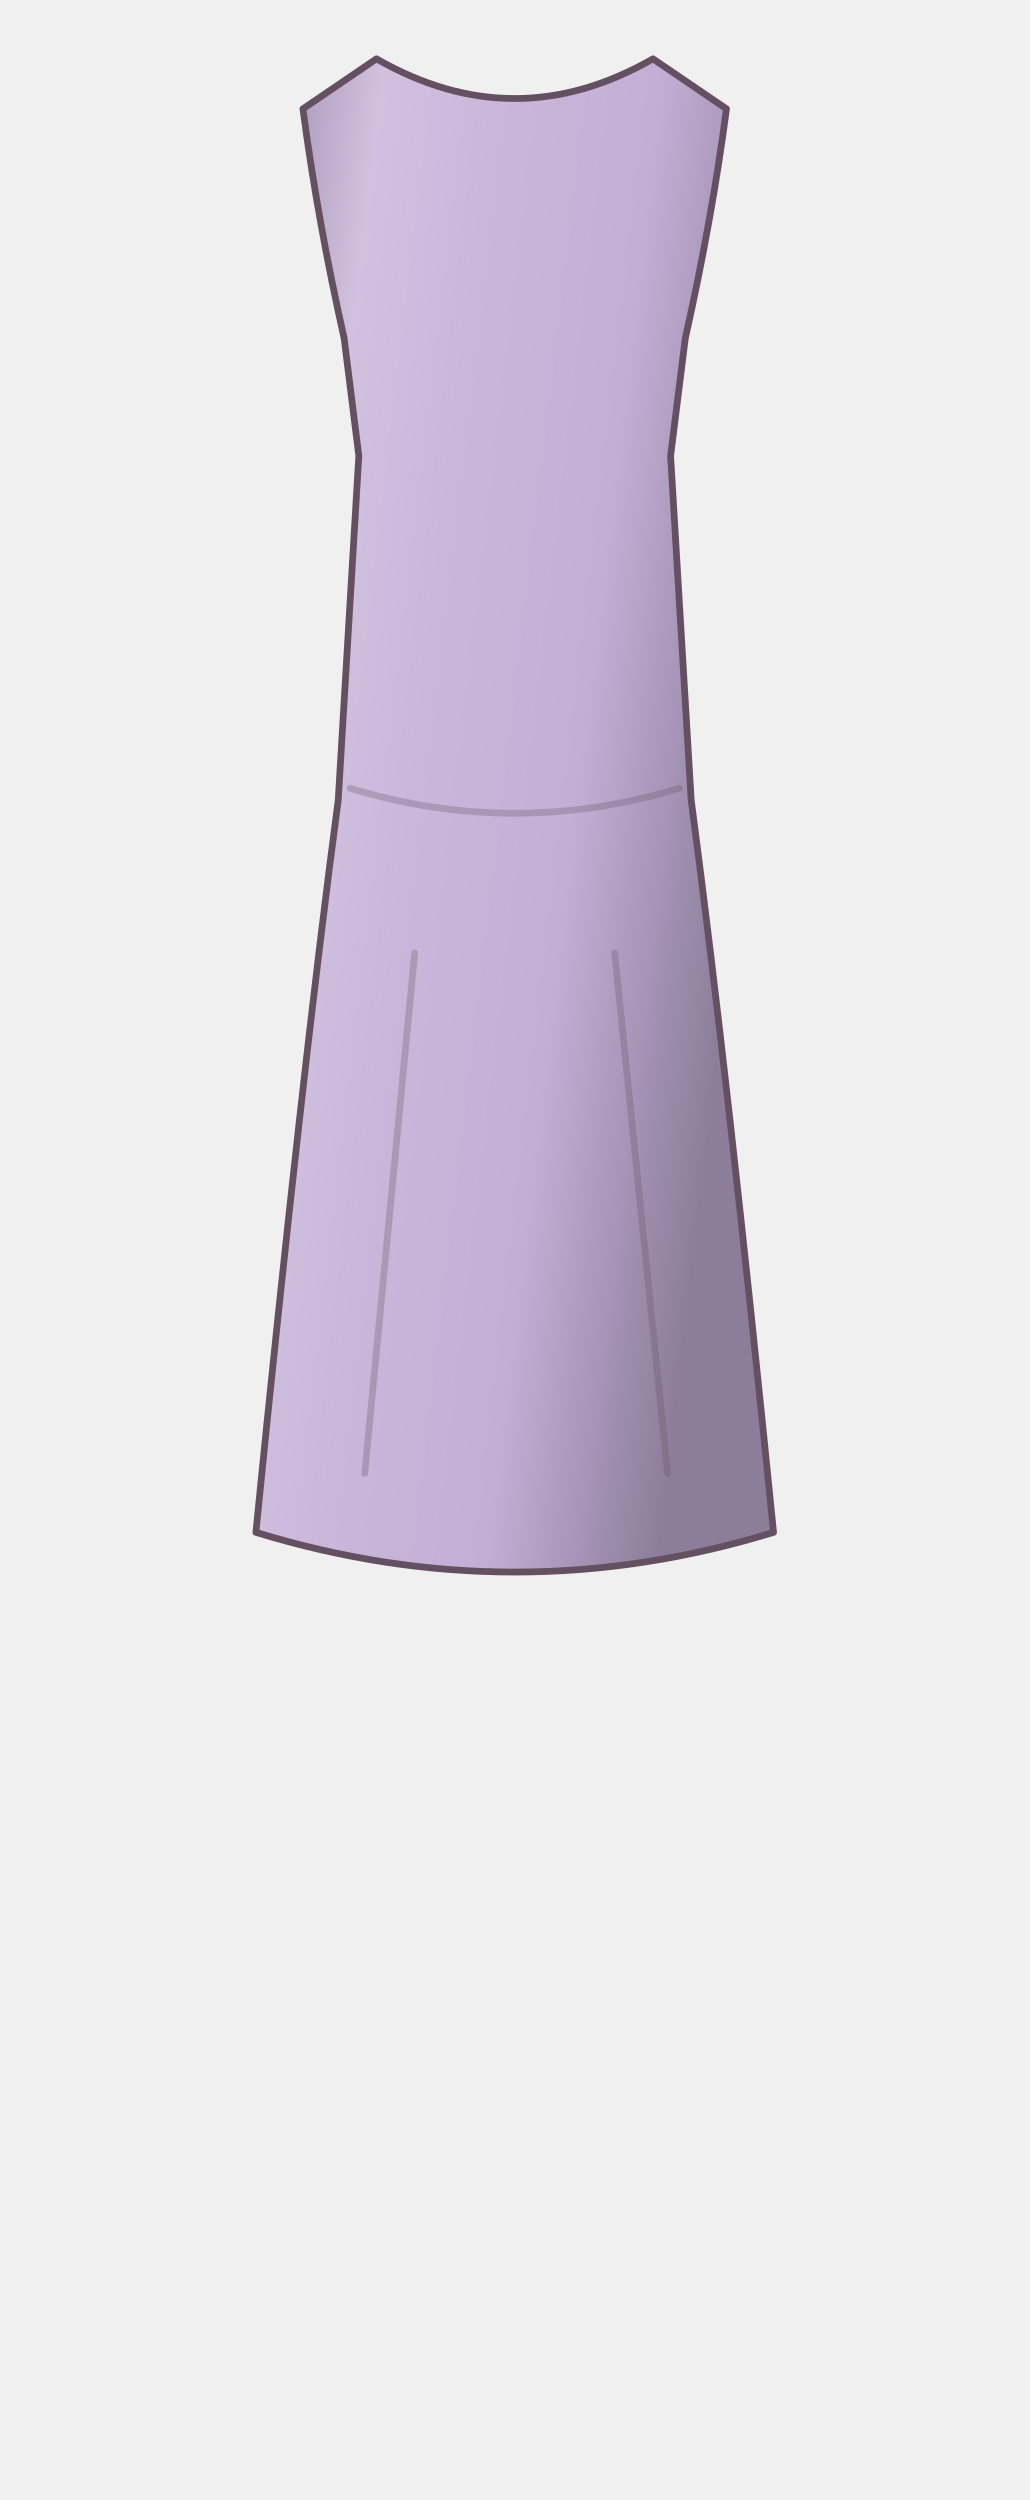
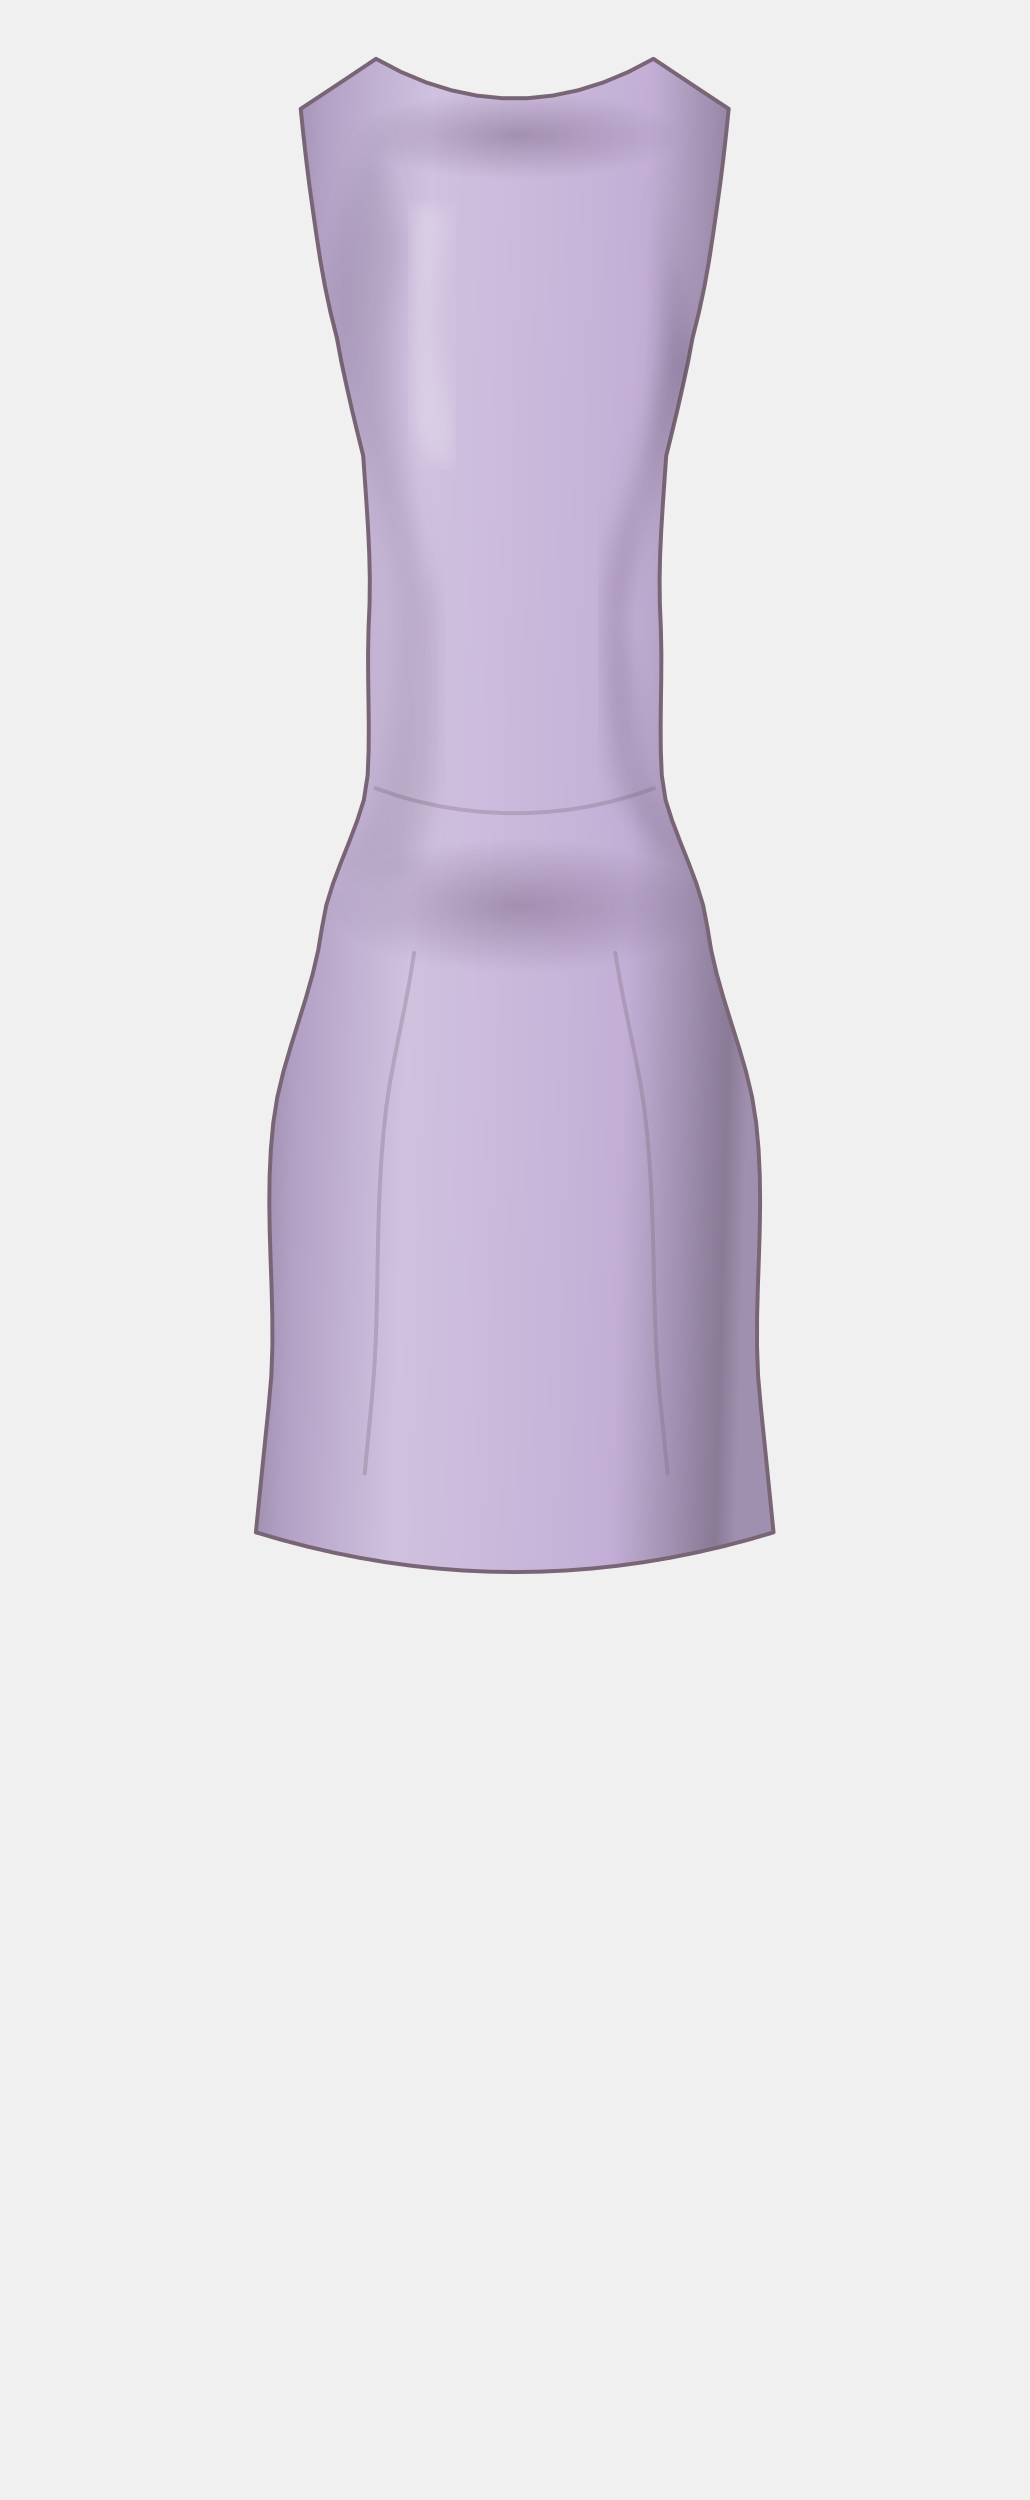
<svg xmlns="http://www.w3.org/2000/svg" width="350" height="850" viewBox="185 330 350 850" fill="none">
  <defs>
-     <linearGradient id="m1pbf1b-0" x1="0" y1="0" x2="1" y2=".35">
-       <stop stop-color="#9c8cab" />
-       <stop offset=".22" stop-color="#d1c1df" />
-       <stop offset=".42" stop-color="#c9b7da" />
-       <stop offset=".7" stop-color="#c3afd6" />
-       <stop offset="1" stop-color="#8c7e9a" />
+     <linearGradient id="mlujk3h-0" x1="0" y1="0" x2="1" y2=".08">
+       <stop stop-color="#8a7c98" />
+       <stop offset=".13" stop-color="#b3a1c5" />
+       <stop offset=".34" stop-color="#d0c1df" />
+       <stop offset=".53" stop-color="#cbb9db" />
+       <stop offset=".76" stop-color="#c3afd6" />
+       <stop offset=".96" stop-color="#897a96" />
+       <stop offset="1" stop-color="#a090af" />
+     </linearGradient>
+     <linearGradient id="mlujk3h-1" x1="0" y1="0" x2="1" y2=".08">
+       <stop stop-color="#221728" />
+       <stop offset=".13" stop-color="#2c1d34" />
+       <stop offset=".34" stop-color="#5e5165" />
+       <stop offset=".53" stop-color="#4b3d53" />
+       <stop offset=".76" stop-color="#302039" />
+       <stop offset=".96" stop-color="#221628" />
+       <stop offset="1" stop-color="#271a2f" />
    </linearGradient>
  </defs>
-   <g stroke="#645061" stroke-width="2.3" stroke-linecap="round" stroke-linejoin="round">
-     <path d="M313 350 L288 367 Q293 405 302 445 L307 485 L300 602 Q287.4 697 272 851 Q360 878 448 851 Q432.6 697 420 602 L413 485 L418 445 Q427 405 432 367 L407 350 Q360 377 313 350Z" fill="url(#m1pbf1b-0)" />
-     <path d="M304 598 Q360 615 416 598 M326 654 L309 831 M394 654 L412 831" stroke="#645061" opacity="0.3" />
+   <g stroke="#796576" stroke-width="1.35" stroke-linecap="round" stroke-linejoin="round">
+     <defs>
+       <clipPath id="cloth-clip">
+         <path d="M312.836 350L306.485 354.25L300.103 358.5L293.689 362.75L287.242 367L288.108 375.469L289.067 383.988L290.134 392.556L291.327 401.173L292.577 409.84L293.911 418.556L295.48 427.321L297.349 436.136L299.557 445L301.047 453L302.779 461L304.591 469L306.513 477L308.486 485L309.07 493.357L309.65 501.714L310.164 510.071L310.548 518.429L310.736 526.786L310.659 535.143L310.309 543.5L310.142 551.857L310.172 560.214L310.292 568.571L310.384 576.929L310.332 585.286L309.993 593.643L308.704 602L306.51 608.861L303.864 615.872L301.011 623.034L298.248 630.347L295.93 637.81L294.47 645.423L293.177 653.188L291.328 661.102L289.051 669.167L286.504 677.383L283.876 685.749L281.39 694.265L279.305 702.932L277.913 711.75L277.095 720.718L276.666 729.837L276.561 739.106L276.702 748.526L276.996 758.096L277.334 767.816L277.589 777.688L277.617 787.709L277.252 797.881L276.343 808.204L275.268 818.677L274.186 829.301L273.096 840.075L272 851L280.8 853.565L289.6 855.86L298.4 857.885L307.2 859.64L316 861.125L324.8 862.34L333.6 863.285L342.4 863.96L351.2 864.365L360 864.5L368.8 864.365L377.6 863.96L386.4 863.285L395.2 862.34L404 861.125L412.8 859.64L421.6 857.885L430.4 855.86L439.2 853.565L448 851L446.904 840.075L445.814 829.301L444.732 818.677L443.657 808.204L442.748 797.881L442.383 787.709L442.411 777.688L442.666 767.816L443.004 758.096L443.298 748.526L443.439 739.106L443.334 729.837L442.905 720.718L442.087 711.75L440.695 702.932L438.61 694.265L436.124 685.749L433.496 677.383L430.949 669.167L428.672 661.102L426.823 653.188L425.53 645.423L424.07 637.81L421.752 630.347L418.989 623.034L416.136 615.872L413.49 608.861L411.296 602L410.007 593.643L409.668 585.286L409.616 576.929L409.708 568.571L409.828 560.214L409.858 551.857L409.691 543.5L409.341 535.143L409.264 526.786L409.452 518.429L409.836 510.071L410.35 501.714L410.93 493.357L411.514 485L413.487 477L415.409 469L417.221 461L418.953 453L420.443 445L422.651 436.136L424.52 427.321L426.089 418.556L427.423 409.84L428.673 401.173L429.866 392.556L430.933 383.988L431.892 375.469L432.758 367L426.311 362.75L419.897 358.5L413.515 354.25L407.164 350L398.649 354.463L390.103 358.033L381.526 360.711L372.926 362.496L364.31 363.388L355.69 363.388L347.074 362.496L338.474 360.711L329.897 358.033L321.351 354.463L312.836 350Z" fill="url(#mlujk3h-0)" />
+         <path d="M312.642 598L319.684 600.414L326.808 602.426L334.037 604.036L341.37 605.243L348.786 606.047L356.256 606.45L363.744 606.45L371.214 606.047L378.63 605.243L385.963 604.036L393.192 602.426L400.316 600.414L407.358 598M325.787 654L324.377 662.85L322.725 671.7L320.949 680.55L319.179 689.4L317.556 698.25L316.235 707.1L315.31 715.95L314.623 724.8L314.127 733.65L313.782 742.5L313.547 751.35L313.374 760.2L313.213 769.05L313.011 777.9L312.708 786.75L312.243 795.6L311.549 804.45L310.7 813.3L309.85 822.15L309 831M394.213 654L395.674 662.85L397.379 671.7L399.211 680.55L401.04 689.4L402.722 698.25L404.101 707.1L405.081 715.95L405.821 724.8L406.369 733.65L406.761 742.5L407.043 751.35L407.259 760.2L407.462 769.05L407.706 777.9L408.05 786.75L408.559 795.6L409.301 804.45L410.2 813.3L411.1 822.15L412 831" stroke="#796576" opacity="0.3" />
+       </clipPath>
+       <linearGradient id="cloth-round">
+         <stop stop-color="#302039" stop-opacity=".24" />
+         <stop offset=".3" stop-color="#fff" stop-opacity=".27" />
+         <stop offset=".58" stop-color="#fff" stop-opacity="0" />
+         <stop offset=".87" stop-color="#302039" stop-opacity=".26" />
+         <stop offset="1" stop-color="#fff" stop-opacity=".1" />
+       </linearGradient>
+       <radialGradient id="cloth-occlusion">
+         <stop stop-color="#46304a" stop-opacity=".3" />
+         <stop offset="1" stop-color="#46304a" stop-opacity="0" />
+       </radialGradient>
+       <filter id="cloth-soft">
+         <feGaussianBlur stdDeviation="4" />
+       </filter>
+     </defs>
+     <path d="M312.836 350L306.485 354.25L300.103 358.5L293.689 362.75L287.242 367L288.108 375.469L289.067 383.988L290.134 392.556L291.327 401.173L292.577 409.84L293.911 418.556L295.48 427.321L297.349 436.136L299.557 445L301.047 453L302.779 461L304.591 469L306.513 477L308.486 485L309.07 493.357L309.65 501.714L310.164 510.071L310.548 518.429L310.736 526.786L310.659 535.143L310.309 543.5L310.142 551.857L310.172 560.214L310.292 568.571L310.384 576.929L310.332 585.286L309.993 593.643L308.704 602L306.51 608.861L303.864 615.872L301.011 623.034L298.248 630.347L295.93 637.81L294.47 645.423L293.177 653.188L291.328 661.102L289.051 669.167L286.504 677.383L283.876 685.749L281.39 694.265L279.305 702.932L277.913 711.75L277.095 720.718L276.666 729.837L276.561 739.106L276.702 748.526L276.996 758.096L277.334 767.816L277.589 777.688L277.617 787.709L277.252 797.881L276.343 808.204L275.268 818.677L274.186 829.301L273.096 840.075L272 851L280.8 853.565L289.6 855.86L298.4 857.885L307.2 859.64L316 861.125L324.8 862.34L333.6 863.285L342.4 863.96L351.2 864.365L360 864.5L368.8 864.365L377.6 863.96L386.4 863.285L395.2 862.34L404 861.125L412.8 859.64L421.6 857.885L430.4 855.86L439.2 853.565L448 851L446.904 840.075L445.814 829.301L444.732 818.677L443.657 808.204L442.748 797.881L442.383 787.709L442.411 777.688L442.666 767.816L443.004 758.096L443.298 748.526L443.439 739.106L443.334 729.837L442.905 720.718L442.087 711.75L440.695 702.932L438.61 694.265L436.124 685.749L433.496 677.383L430.949 669.167L428.672 661.102L426.823 653.188L425.53 645.423L424.07 637.81L421.752 630.347L418.989 623.034L416.136 615.872L413.49 608.861L411.296 602L410.007 593.643L409.668 585.286L409.616 576.929L409.708 568.571L409.828 560.214L409.858 551.857L409.691 543.5L409.341 535.143L409.264 526.786L409.452 518.429L409.836 510.071L410.35 501.714L410.93 493.357L411.514 485L413.487 477L415.409 469L417.221 461L418.953 453L420.443 445L422.651 436.136L424.52 427.321L426.089 418.556L427.423 409.84L428.673 401.173L429.866 392.556L430.933 383.988L431.892 375.469L432.758 367L426.311 362.75L419.897 358.5L413.515 354.25L407.164 350L398.649 354.463L390.103 358.033L381.526 360.711L372.926 362.496L364.31 363.388L355.69 363.388L347.074 362.496L338.474 360.711L329.897 358.033L321.351 354.463L312.836 350Z" fill="url(#mlujk3h-0)" />
+     <path d="M312.642 598L319.684 600.414L326.808 602.426L334.037 604.036L341.37 605.243L348.786 606.047L356.256 606.45L363.744 606.45L371.214 606.047L378.63 605.243L385.963 604.036L393.192 602.426L400.316 600.414L407.358 598M325.787 654L324.377 662.85L322.725 671.7L320.949 680.55L319.179 689.4L317.556 698.25L316.235 707.1L315.31 715.95L314.623 724.8L314.127 733.65L313.782 742.5L313.547 751.35L313.374 760.2L313.213 769.05L313.011 777.9L312.708 786.75L312.243 795.6L311.549 804.45L310.7 813.3L309.85 822.15L309 831M394.213 654L395.674 662.85L397.379 671.7L399.211 680.55L401.04 689.4L402.722 698.25L404.101 707.1L405.081 715.95L405.821 724.8L406.369 733.65L406.761 742.5L407.043 751.35L407.259 760.2L407.462 769.05L407.706 777.9L408.05 786.75L408.559 795.6L409.301 804.45L410.2 813.3L411.1 822.15L412 831" stroke="#796576" opacity="0.3" />
+     <g data-material="cloth-volume" clip-path="url(#cloth-clip)">
+       <path d="M312.338 374L308.826 381.771L305.775 389.75L303.198 397.938L301.115 406.333L299.548 414.937L298.47 423.75L297.836 432.771L297.85 442L298.8 451.438L300.892 461.083L303.712 470.938L307.006 481L310.314 489.198L313.165 497.43L315.531 505.694L317.386 513.992L318.705 522.322L319.457 530.686L319.605 539.083L319.334 547.512L318.927 555.975L318.308 564.471L317.394 573L316.436 580.857L315.336 588.714L313.856 596.571L311.467 604.429L308.37 612.286L304.884 620.143L301.368 628L309.378 628L317.388 628L325.398 628L328.173 616.331L330.539 605.322L332.023 594.975L332.588 585.289L332.846 576.264L332.947 567.901L332.964 560.198L332.94 553.157L332.894 546.777L332.831 541.058L332.697 536L330.364 527.556L328.091 519.082L325.896 510.577L323.817 502.041L321.904 493.474L320.217 484.878L318.825 476.25L317.799 467.592L317.211 458.903L317.128 450.184L317.608 441.434L318.611 432.653L319.986 423.842L321.715 415Z" fill="url(#mlujk3h-1)" stroke="none" opacity=".13" filter="url(#cloth-soft)" />
+       <path d="M408.986 386L410.057 395.041L410.901 404.012L411.5 412.911L411.841 421.74L411.909 430.497L411.692 439.183L411.076 447.799L409.956 456.343L408.411 464.817L406.522 473.219L404.365 481.55L402.01 489.811L399.52 498L397.05 504.681L395.003 511.722L393.395 519.125L392.247 526.889L391.593 535.014L391.441 543.5L391.493 552.347L391.72 561.556L392.191 571.125L393.009 581.056L394.318 591.347L396.762 602L402.476 609L408.768 616L415.471 623L411.762 614.8L408.357 606.6L405.623 598.4L403.855 590.2L402.615 582L401.542 573.8L400.528 565.6L399.478 557.4L398.311 549.2L396.958 541L398.483 532.4L400.284 523.8L402.337 515.2L404.607 506.6L407.048 498L409.61 489.4L412.233 480.8L414.85 472.2L417.388 463.6L419.998 455Z" fill="url(#mlujk3h-1)" stroke="none" opacity=".24" filter="url(#cloth-soft)" />
+       <path d="M329.073 406L326.992 417.012L325.664 427.383L325.105 437.111L325.367 446.198L326.534 454.642L328.511 462.444L331.204 469.605L334.539 476.123L338.461 482" fill="none" stroke="#fff" stroke-width="16" opacity=".22" filter="url(#cloth-soft)" />
+       <path d="M264.729 438L262.504 446.615L259.798 455.231L256.701 463.846L253.303 472.462L249.695 481.077L245.967 489.692L242.209 498.308L238.513 506.923L234.968 515.538L231.664 524.154L228.693 532.769L226.144 541.385L224.107 550L224.565 556.402L225.381 563.109L226.579 570.121L228.065 577.438L229.707 585.059L231.332 592.984L232.715 601.215L233.582 609.75L233.599 618.59L233.222 627.734L233.673 637.184L234.769 646.938L236.239 656.996L237.75 667.359L238.903 678.027L239.227 689M452.341 439L454.77 447.538L457.662 456.077L460.93 464.615L464.485 473.154L468.239 481.692L472.105 490.231L475.994 498.769L479.818 507.308L483.49 515.846L486.921 524.385L490.024 532.923L492.711 541.462L494.893 550L494.91 556.523L494.501 563.344L493.654 570.461L492.469 577.875L491.086 585.586L489.688 593.594L488.508 601.898L487.828 610.5L487.991 619.398L488.346 628.594L487.816 638.086L486.618 647.875L485.03 657.961L483.39 668.344L482.104 679.023L481.645 690" fill="none" stroke="#fff" stroke-width="14" opacity=".2" filter="url(#cloth-soft)" />
+       <path d="M416.848 376L416.638 376.979L416.428 377.958L415.743 378.92L415.058 379.882L413.908 380.811L412.758 381.74L411.162 382.62L409.564 383.5L407.548 384.316L405.53 385.131L403.128 385.869L400.724 386.607L397.976 387.253L395.226 387.9L392.18 388.445L389.132 388.99L385.84 389.424L382.547 389.858L379.067 390.174L375.585 390.489L371.977 390.68L368.369 390.872L364.696 390.936L361.023 391L357.35 390.936L353.678 390.872L350.069 390.68L346.461 390.489L342.979 390.174L339.498 389.858L336.205 389.424L332.912 388.99L329.864 388.445L326.817 387.9L324.067 387.253L321.318 386.607L318.913 385.869L316.51 385.131L314.491 384.316L312.474 383.5L310.876 382.62L309.279 381.74L308.127 380.811L306.977 379.882L306.29 378.92L305.604 377.958L305.394 376.979L305.183 376L305.449 375.021L305.716 374.042L306.454 373.08L307.191 372.118L308.387 371.189L309.581 370.26L311.213 369.38L312.843 368.5L314.882 367.684L316.919 366.869L319.33 366.131L321.739 365.393L324.481 364.747L327.221 364.1L330.247 363.555L333.271 363.01L336.53 362.576L339.787 362.142L343.224 361.826L346.66 361.511L350.216 361.32L353.773 361.128L357.39 361.064L361.008 361L364.625 361.064L368.243 361.128L371.799 361.32L375.356 361.511L378.792 361.826L382.229 362.142L385.487 362.576L388.746 363.01L391.771 363.555L394.797 364.1L397.538 364.747L400.28 365.393L402.69 366.131L405.102 366.869L407.14 367.684L409.179 368.5L410.81 369.38L412.443 370.26L413.638 371.189L414.835 372.118L415.573 373.08L416.313 374.042L416.58 375.021L416.848 376Z" fill="url(#cloth-occlusion)" stroke="none" />
+       <path d="M426.488 638L426.397 639.501L426.263 641.002L425.524 642.477L424.739 643.953L423.364 645.377L421.993 646.802L420.116 648.151L418.253 649.5L415.907 650.751L413.568 652.002L410.776 653.132L407.984 654.263L404.78 655.255L401.571 656.247L397.999 657.083L394.419 657.919L390.536 658.584L386.645 659.249L382.518 659.733L378.383 660.216L374.087 660.51L369.786 660.803L365.403 660.902L361.018 661L356.633 660.902L352.249 660.803L347.947 660.51L343.65 660.216L339.514 659.733L335.385 659.249L331.491 658.584L327.605 657.919L324.023 657.083L320.448 656.247L317.236 655.255L314.029 654.263L311.234 653.132L308.44 652.002L306.098 650.751L303.75 649.5L301.886 648.151L300.008 646.802L298.636 645.377L297.26 643.953L296.474 642.477L295.732 641.002L295.594 639.501L295.496 638L295.996 636.499L296.528 634.998L297.632 633.523L298.755 632.047L300.412 630.623L302.074 629.198L304.222 627.849L306.362 626.5L308.934 625.249L311.487 623.998L314.415 622.868L317.318 621.737L320.54 620.745L323.734 619.753L327.191 618.917L330.621 618.081L334.26 617.416L337.875 616.751L341.647 616.267L345.402 615.784L349.26 615.49L353.108 615.197L357.008 615.098L360.904 615L364.801 615.098L368.702 615.197L372.553 615.49L376.414 615.784L380.172 616.267L383.949 616.751L387.57 617.416L391.216 618.081L394.653 618.917L398.117 619.753L401.32 620.745L404.551 621.737L407.464 622.868L410.402 623.998L412.966 625.249L415.548 626.5L417.699 627.849L419.857 629.198L421.53 630.623L423.197 632.047L424.33 633.523L425.443 634.998L425.982 636.499L426.488 638Z" fill="url(#cloth-occlusion)" stroke="none" />
+     </g>
  </g>
</svg>
